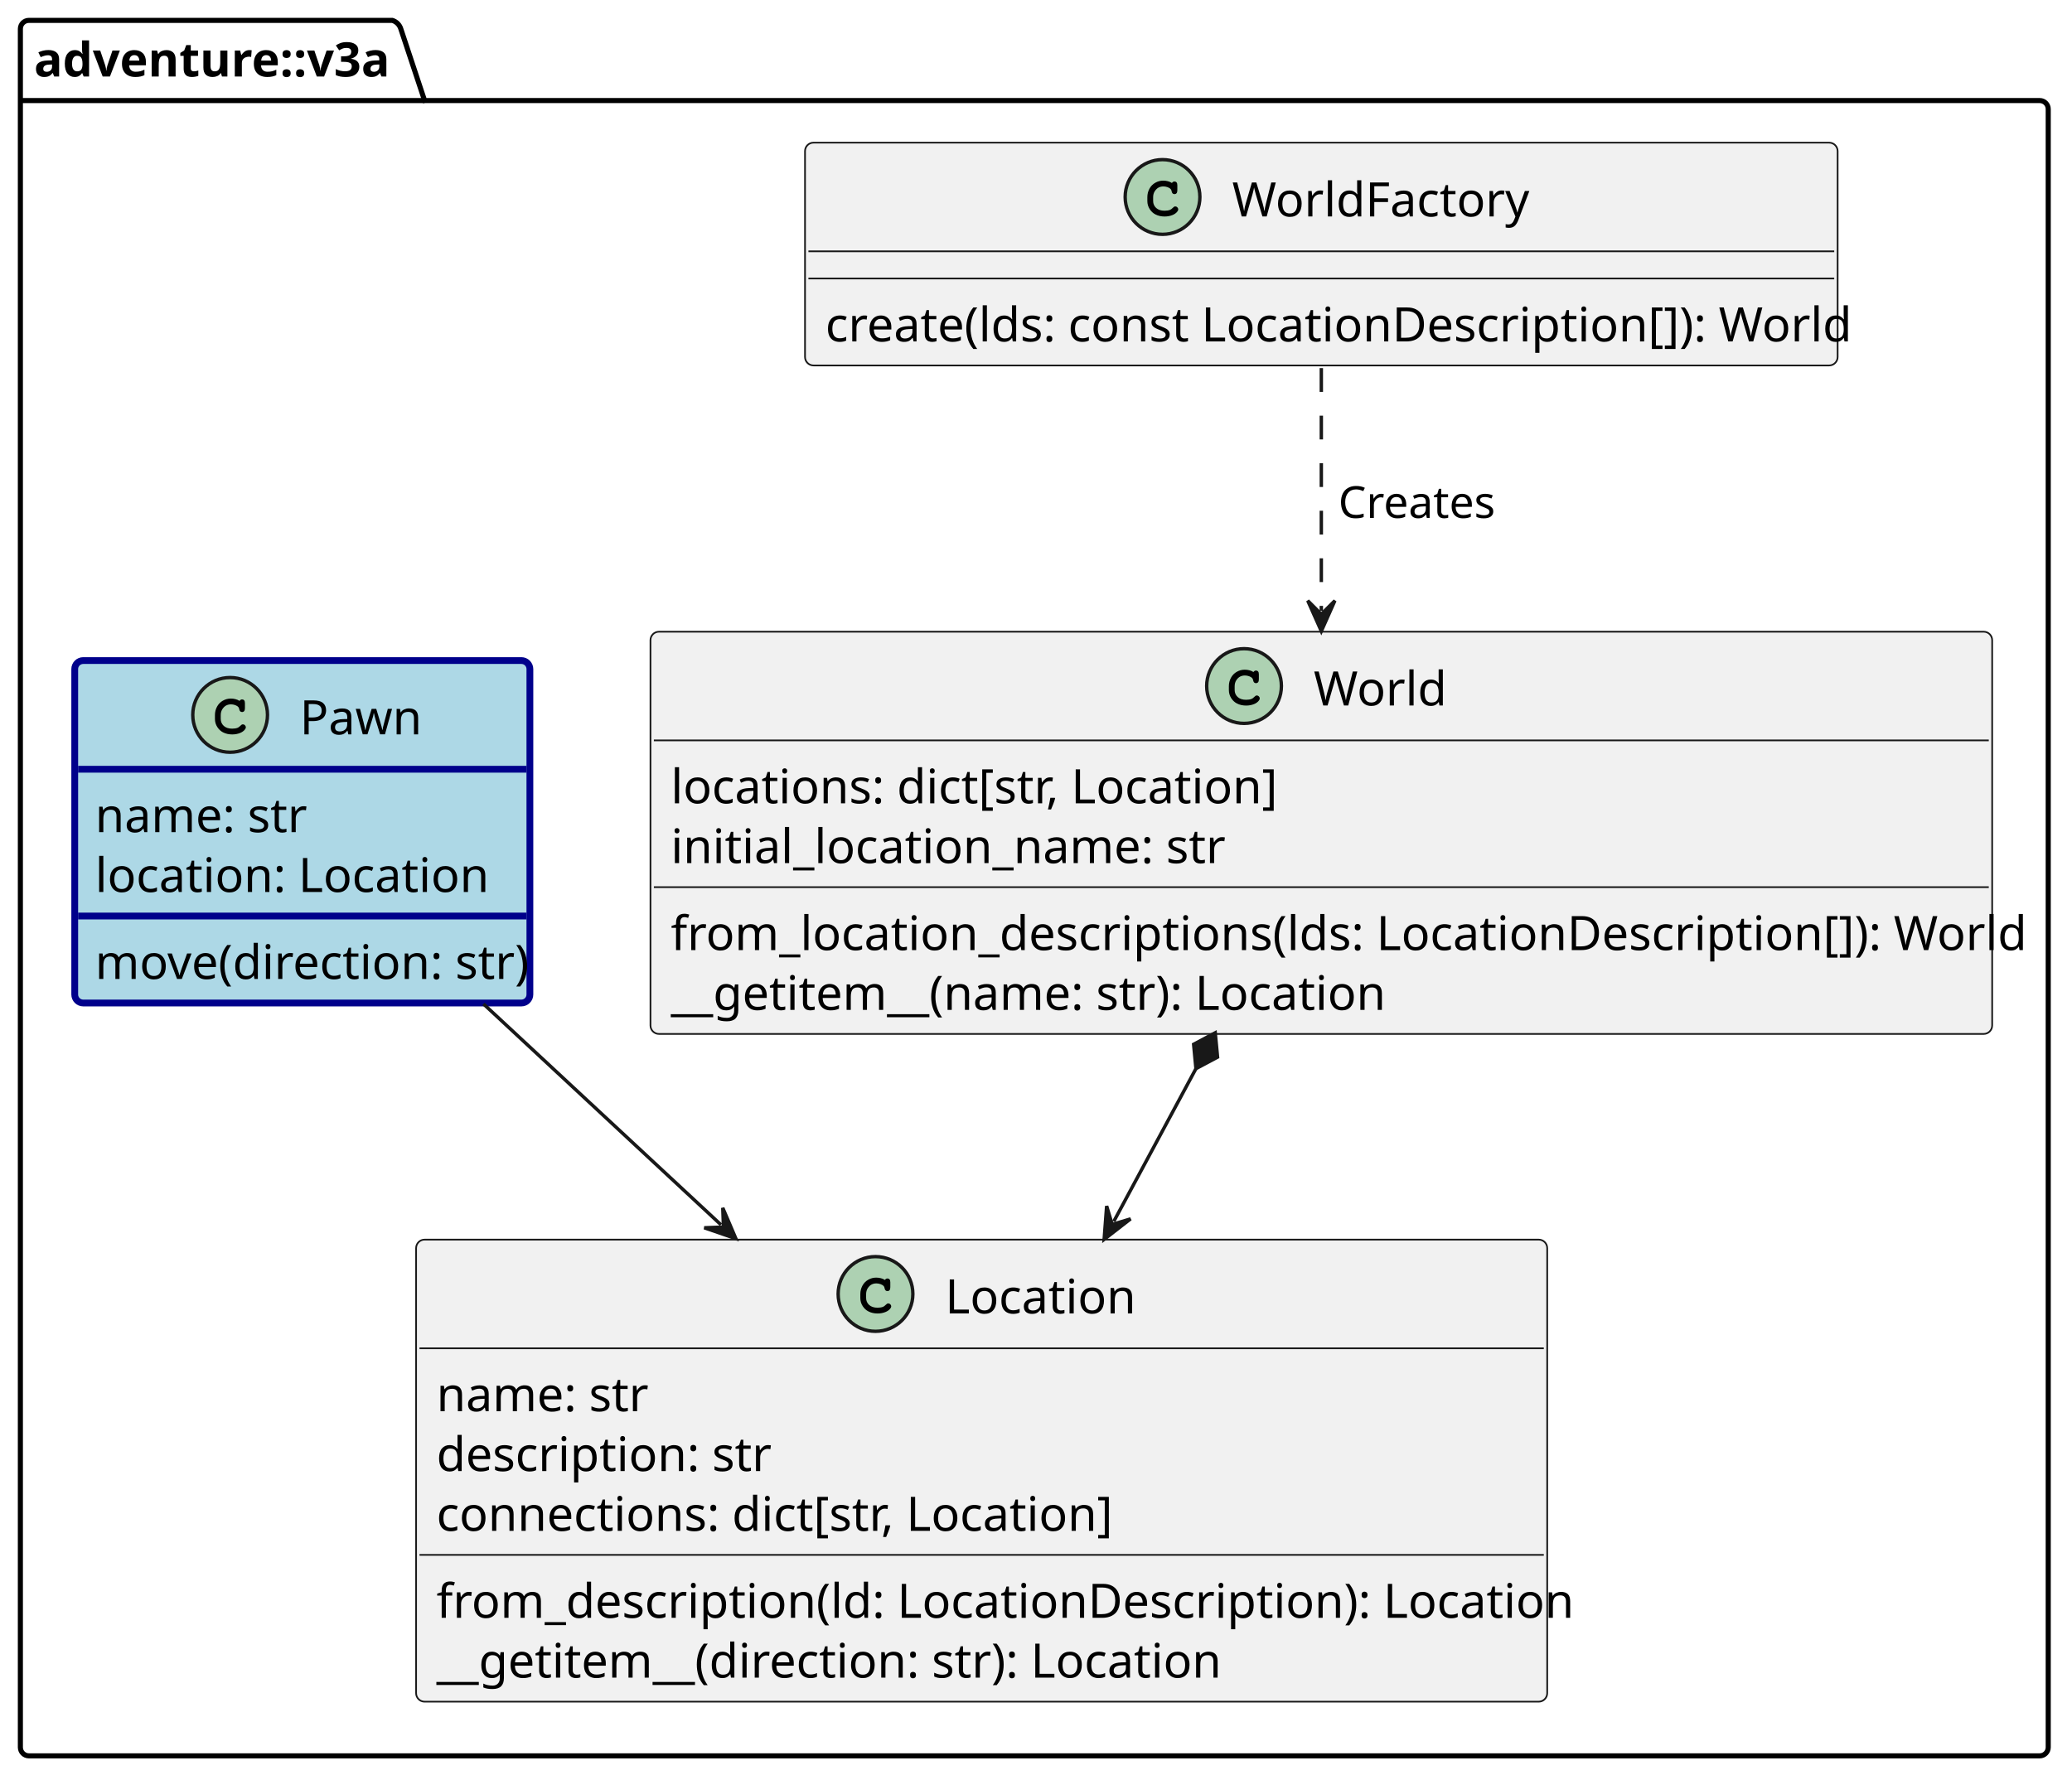
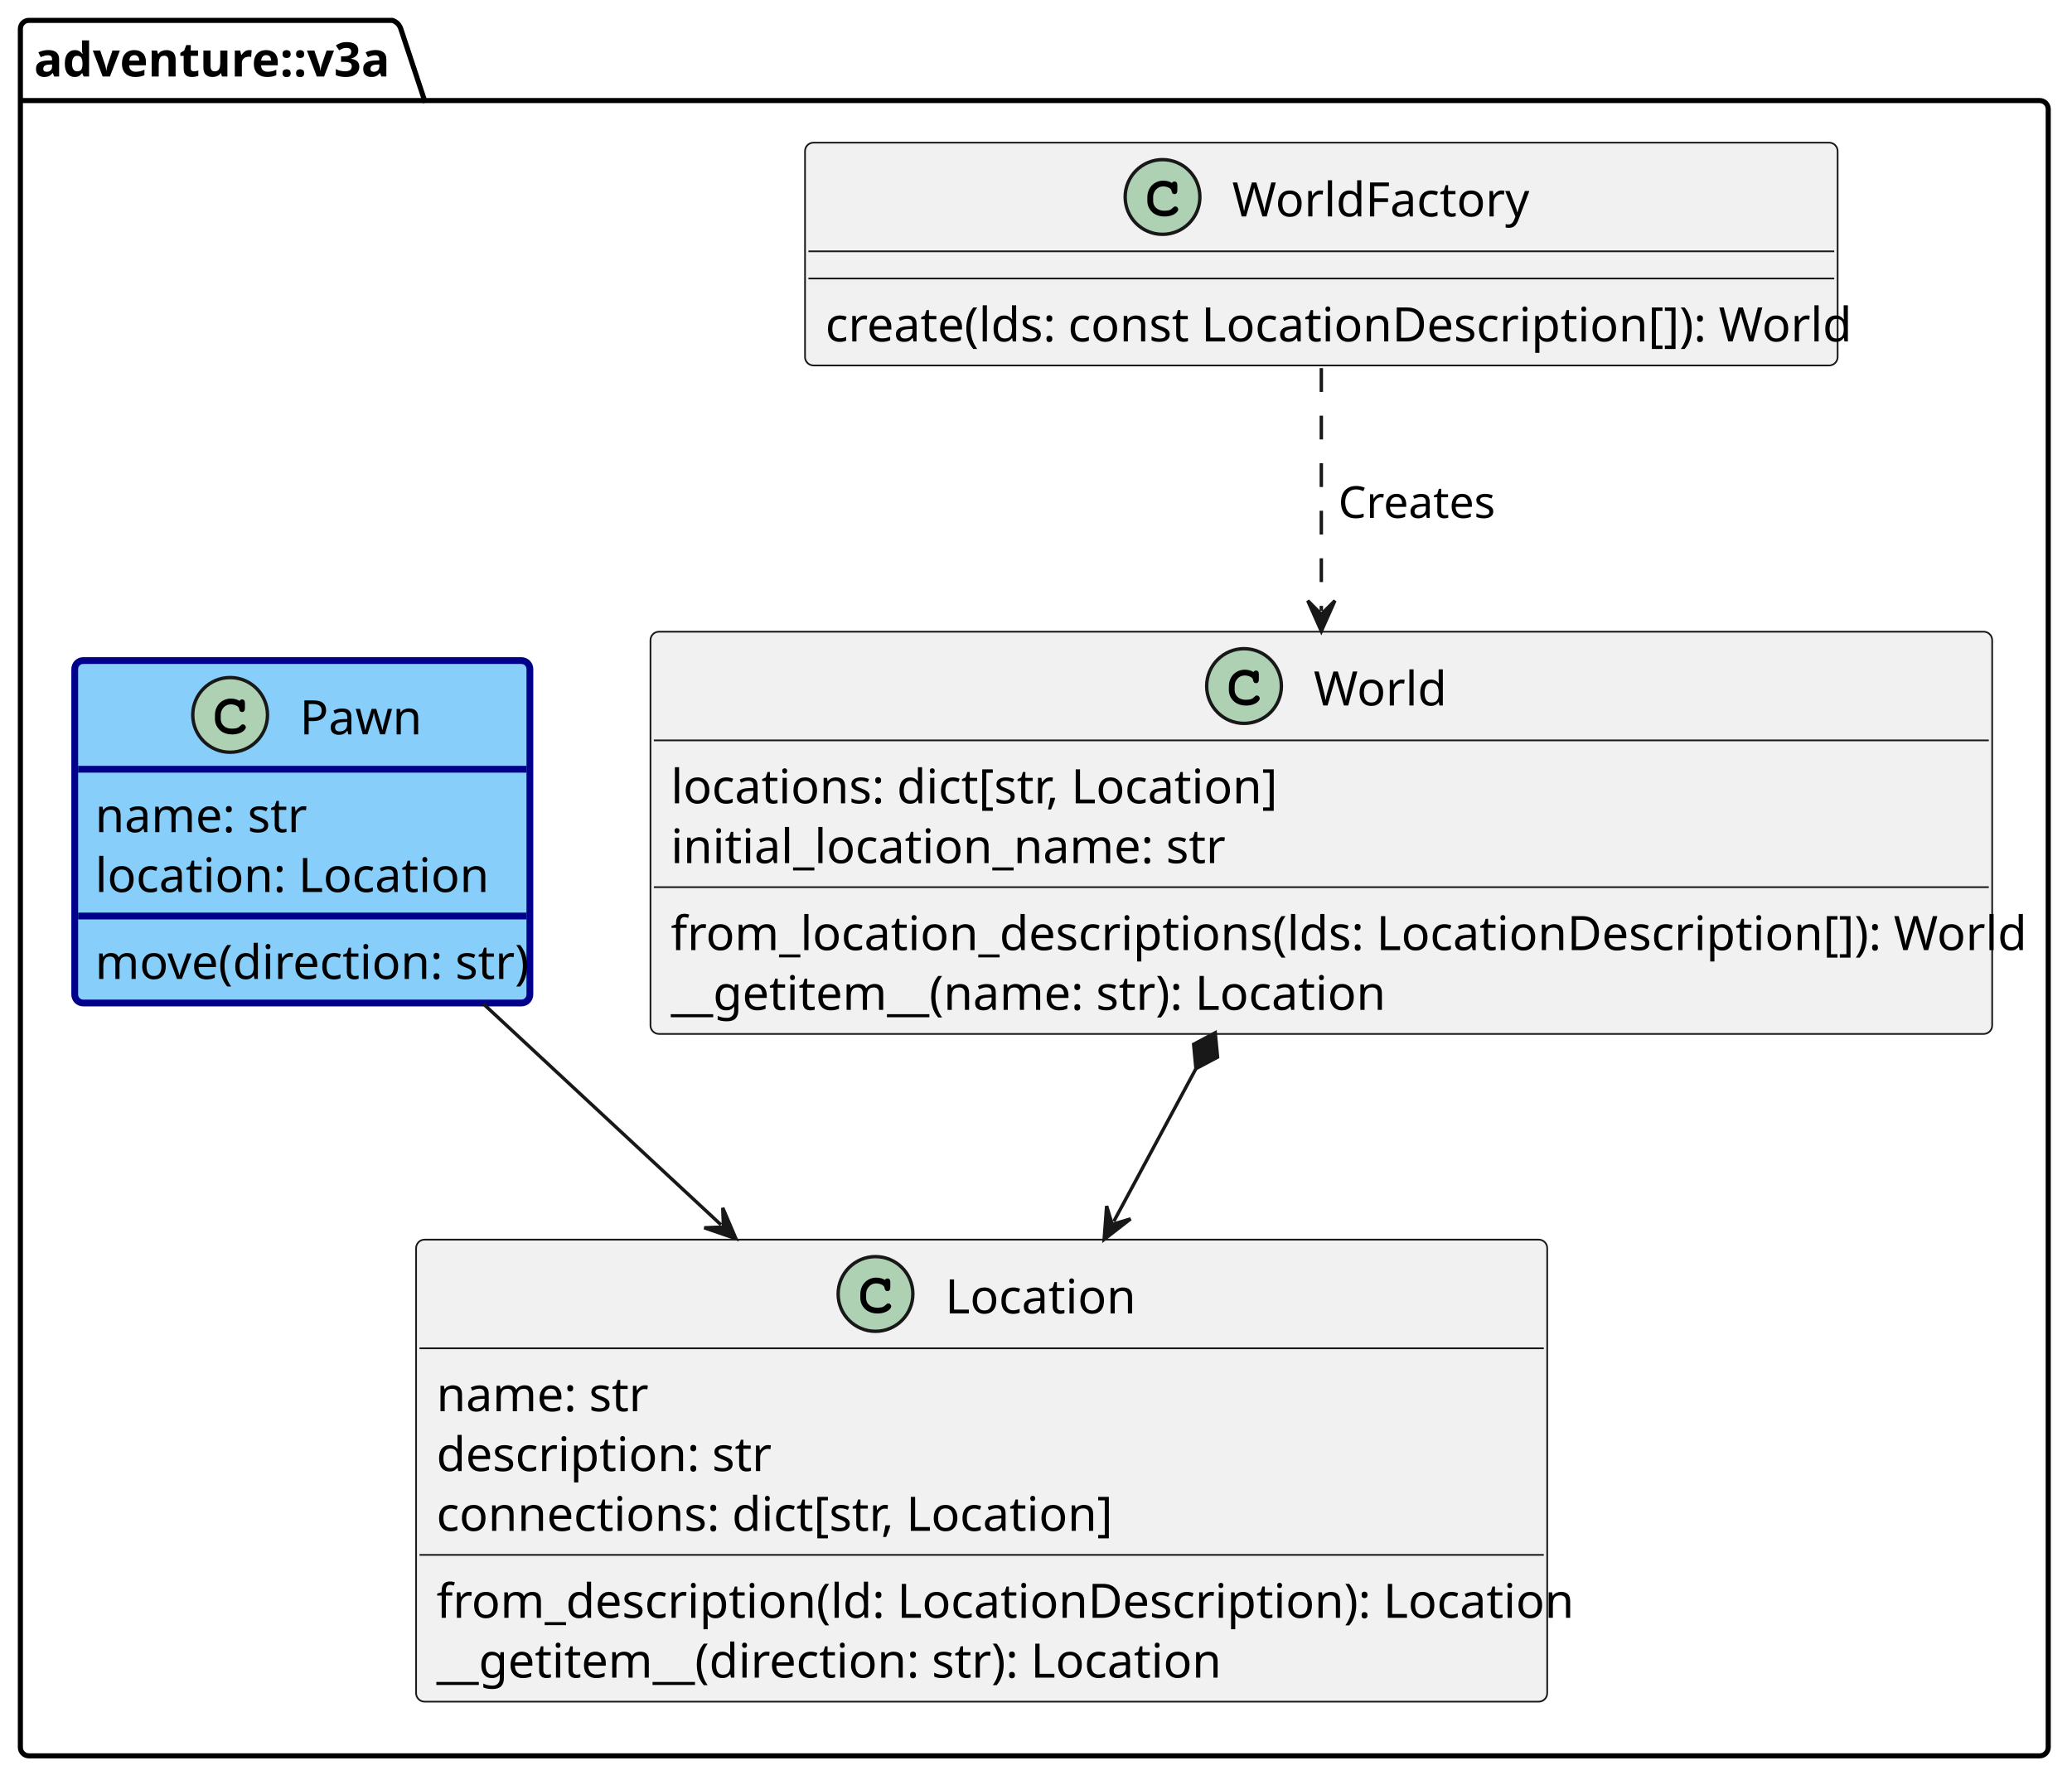
<svg xmlns="http://www.w3.org/2000/svg" contentStyleType="text/css" height="524px" preserveAspectRatio="none" style="width:610px;height:524px;background:#FFFFFF;" version="1.1" viewBox="0 0 610 524" width="610px" zoomAndPan="magnify">
  <defs />
  <g>
    <g id="cluster_adventure::v3a">
      <path d="M8.5,6 L115.5,6 A3.75,3.75 0 0 1 118,8.5 L125,29.609 L600.5,29.609 A2.5,2.5 0 0 1 603,32.109 L603,514.5 A2.5,2.5 0 0 1 600.5,517 L8.5,517 A2.5,2.5 0 0 1 6,514.5 L6,8.5 A2.5,2.5 0 0 1 8.5,6 " fill="none" style="stroke:#000000;stroke-width:1.5;" />
      <line style="stroke:#000000;stroke-width:1.5;" x1="6" x2="125" y1="29.609" y2="29.609" />
      <text fill="#000000" font-family="sans-serif" font-size="14" font-weight="bold" lengthAdjust="spacing" textLength="106" x="10" y="22.533">adventure::v3a</text>
    </g>
    <g id="elem_Location">
      <rect codeLine="3" fill="#F1F1F1" height="136.047" id="Location" rx="2.5" ry="2.5" style="stroke:#181818;stroke-width:0.5;" width="333" x="122.5" y="365" />
      <ellipse cx="257.75" cy="381" fill="#ADD1B2" rx="11" ry="11" style="stroke:#181818;stroke-width:1.0;" />
      <path d="M260.516,376.875 Q260.672,376.656 260.859,376.547 Q261.047,376.438 261.266,376.438 Q261.641,376.438 261.875,376.703 Q262.109,376.953 262.109,377.562 L262.109,379.016 Q262.109,379.625 261.875,379.891 Q261.641,380.156 261.266,380.156 Q260.922,380.156 260.719,379.953 Q260.516,379.766 260.406,379.25 Q260.359,378.891 260.172,378.703 Q259.844,378.328 259.234,378.109 Q258.625,377.891 258,377.891 Q257.234,377.891 256.594,378.219 Q255.969,378.547 255.469,379.297 Q254.984,380.047 254.984,381.078 L254.984,382.172 Q254.984,383.406 255.875,384.234 Q256.766,385.047 258.359,385.047 Q259.297,385.047 259.953,384.797 Q260.344,384.641 260.766,384.203 Q261.031,383.938 261.172,383.859 Q261.328,383.781 261.531,383.781 Q261.859,383.781 262.109,384.047 Q262.375,384.297 262.375,384.641 Q262.375,384.984 262.031,385.391 Q261.531,385.969 260.734,386.297 Q259.656,386.75 258.359,386.75 Q256.844,386.75 255.641,386.125 Q254.656,385.625 253.969,384.562 Q253.281,383.484 253.281,382.203 L253.281,381.047 Q253.281,379.719 253.891,378.578 Q254.516,377.422 255.609,376.812 Q256.703,376.188 257.938,376.188 Q258.672,376.188 259.312,376.359 Q259.969,376.516 260.516,376.875 Z " fill="#000000" />
      <text fill="#000000" font-family="sans-serif" font-size="14" lengthAdjust="spacing" textLength="54" x="278.25" y="386.728">Location</text>
      <line style="stroke:#181818;stroke-width:0.5;" x1="123.5" x2="454.5" y1="397" y2="397" />
      <text fill="#000000" font-family="sans-serif" font-size="14" lengthAdjust="spacing" textLength="59" x="128.5" y="415.533">name: str</text>
      <text fill="#000000" font-family="sans-serif" font-size="14" lengthAdjust="spacing" textLength="93" x="128.5" y="433.143">description: str</text>
      <text fill="#000000" font-family="sans-serif" font-size="14" lengthAdjust="spacing" textLength="192" x="128.5" y="450.752">connections: dict[str, Location]</text>
      <line style="stroke:#181818;stroke-width:0.5;" x1="123.5" x2="454.5" y1="457.828" y2="457.828" />
      <text fill="#000000" font-family="sans-serif" font-size="14" lengthAdjust="spacing" textLength="321" x="128.5" y="476.361">from_description(ld: LocationDescription): Location</text>
      <text fill="#000000" font-family="sans-serif" font-size="14" lengthAdjust="spacing" textLength="228" x="128.5" y="493.971">__getitem__(direction: str): Location</text>
    </g>
    <g id="elem_World">
      <rect codeLine="11" fill="#F1F1F1" height="118.438" id="World" rx="2.5" ry="2.5" style="stroke:#181818;stroke-width:0.5;" width="395" x="191.5" y="186" />
      <ellipse cx="366.25" cy="202" fill="#ADD1B2" rx="11" ry="11" style="stroke:#181818;stroke-width:1.0;" />
      <path d="M369.016,197.875 Q369.172,197.656 369.359,197.547 Q369.547,197.438 369.766,197.438 Q370.141,197.438 370.375,197.703 Q370.609,197.953 370.609,198.562 L370.609,200.016 Q370.609,200.625 370.375,200.891 Q370.141,201.156 369.766,201.156 Q369.422,201.156 369.219,200.953 Q369.016,200.766 368.906,200.25 Q368.859,199.891 368.672,199.703 Q368.344,199.328 367.734,199.109 Q367.125,198.891 366.5,198.891 Q365.734,198.891 365.094,199.219 Q364.469,199.547 363.969,200.297 Q363.484,201.047 363.484,202.078 L363.484,203.172 Q363.484,204.406 364.375,205.234 Q365.266,206.047 366.859,206.047 Q367.797,206.047 368.453,205.797 Q368.844,205.641 369.266,205.203 Q369.531,204.938 369.672,204.859 Q369.828,204.781 370.031,204.781 Q370.359,204.781 370.609,205.047 Q370.875,205.297 370.875,205.641 Q370.875,205.984 370.531,206.391 Q370.031,206.969 369.234,207.297 Q368.156,207.75 366.859,207.75 Q365.344,207.75 364.141,207.125 Q363.156,206.625 362.469,205.562 Q361.781,204.484 361.781,203.203 L361.781,202.047 Q361.781,200.719 362.391,199.578 Q363.016,198.422 364.109,197.812 Q365.203,197.188 366.438,197.188 Q367.172,197.188 367.812,197.359 Q368.469,197.516 369.016,197.875 Z " fill="#000000" />
      <text fill="#000000" font-family="sans-serif" font-size="14" lengthAdjust="spacing" textLength="37" x="386.75" y="207.728">World</text>
      <line style="stroke:#181818;stroke-width:0.5;" x1="192.5" x2="585.5" y1="218" y2="218" />
      <text fill="#000000" font-family="sans-serif" font-size="14" lengthAdjust="spacing" textLength="172" x="197.5" y="236.533">locations: dict[str, Location]</text>
      <text fill="#000000" font-family="sans-serif" font-size="14" lengthAdjust="spacing" textLength="156" x="197.5" y="254.143">initial_location_name: str</text>
      <line style="stroke:#181818;stroke-width:0.5;" x1="192.5" x2="585.5" y1="261.219" y2="261.219" />
      <text fill="#000000" font-family="sans-serif" font-size="14" lengthAdjust="spacing" textLength="383" x="197.5" y="279.752">from_location_descriptions(lds: LocationDescription[]): World</text>
      <text fill="#000000" font-family="sans-serif" font-size="14" lengthAdjust="spacing" textLength="209" x="197.5" y="297.361">__getitem__(name: str): Location</text>
    </g>
    <g id="elem_WorldFactory">
      <rect codeLine="18" fill="#F1F1F1" height="65.609" id="WorldFactory" rx="2.5" ry="2.5" style="stroke:#181818;stroke-width:0.5;" width="304" x="237" y="42" />
      <ellipse cx="342.25" cy="58" fill="#ADD1B2" rx="11" ry="11" style="stroke:#181818;stroke-width:1.0;" />
      <path d="M345.016,53.875 Q345.172,53.656 345.359,53.547 Q345.547,53.438 345.766,53.438 Q346.141,53.438 346.375,53.703 Q346.609,53.953 346.609,54.562 L346.609,56.016 Q346.609,56.625 346.375,56.891 Q346.141,57.156 345.766,57.156 Q345.422,57.156 345.219,56.953 Q345.016,56.766 344.906,56.25 Q344.859,55.891 344.672,55.703 Q344.344,55.328 343.734,55.109 Q343.125,54.891 342.5,54.891 Q341.734,54.891 341.094,55.219 Q340.469,55.547 339.969,56.297 Q339.484,57.047 339.484,58.078 L339.484,59.172 Q339.484,60.406 340.375,61.234 Q341.266,62.047 342.859,62.047 Q343.797,62.047 344.453,61.797 Q344.844,61.641 345.266,61.203 Q345.531,60.938 345.672,60.859 Q345.828,60.781 346.031,60.781 Q346.359,60.781 346.609,61.047 Q346.875,61.297 346.875,61.641 Q346.875,61.984 346.531,62.391 Q346.031,62.969 345.234,63.297 Q344.156,63.75 342.859,63.75 Q341.344,63.75 340.141,63.125 Q339.156,62.625 338.469,61.562 Q337.781,60.484 337.781,59.203 L337.781,58.047 Q337.781,56.719 338.391,55.578 Q339.016,54.422 340.109,53.812 Q341.203,53.188 342.438,53.188 Q343.172,53.188 343.812,53.359 Q344.469,53.516 345.016,53.875 Z " fill="#000000" />
      <text fill="#000000" font-family="sans-serif" font-size="14" lengthAdjust="spacing" textLength="85" x="362.75" y="63.728">WorldFactory</text>
      <line style="stroke:#181818;stroke-width:0.5;" x1="238" x2="540" y1="74" y2="74" />
      <line style="stroke:#181818;stroke-width:0.5;" x1="238" x2="540" y1="82" y2="82" />
      <text fill="#000000" font-family="sans-serif" font-size="14" lengthAdjust="spacing" textLength="292" x="243" y="100.533">create(lds: const LocationDescription[]): World</text>
    </g>
    <g id="elem_Pawn">
-       <rect codeLine="22" fill="#ADD8E6" height="100.828" id="Pawn" rx="2.5" ry="2.5" style="stroke:#00008B;stroke-width:2.0;" width="134" x="22" y="194.5" />
+       <rect codeLine="22" fill="#87CEFA" height="100.828" id="Pawn" rx="2.5" ry="2.5" style="stroke:#00008B;stroke-width:2.0;" width="134" x="22" y="194.5" />
      <ellipse cx="67.75" cy="210.5" fill="#ADD1B2" rx="11" ry="11" style="stroke:#181818;stroke-width:1.0;" />
      <path d="M70.516,206.375 Q70.672,206.156 70.859,206.047 Q71.047,205.938 71.266,205.938 Q71.641,205.938 71.875,206.203 Q72.109,206.453 72.109,207.062 L72.109,208.516 Q72.109,209.125 71.875,209.391 Q71.641,209.656 71.266,209.656 Q70.922,209.656 70.719,209.453 Q70.516,209.266 70.406,208.75 Q70.359,208.391 70.172,208.203 Q69.844,207.828 69.234,207.609 Q68.625,207.391 68,207.391 Q67.234,207.391 66.594,207.719 Q65.969,208.047 65.469,208.797 Q64.984,209.547 64.984,210.578 L64.984,211.672 Q64.984,212.906 65.875,213.734 Q66.766,214.547 68.359,214.547 Q69.297,214.547 69.953,214.297 Q70.344,214.141 70.766,213.703 Q71.031,213.438 71.172,213.359 Q71.328,213.281 71.531,213.281 Q71.859,213.281 72.109,213.547 Q72.375,213.797 72.375,214.141 Q72.375,214.484 72.031,214.891 Q71.531,215.469 70.734,215.797 Q69.656,216.25 68.359,216.25 Q66.844,216.25 65.641,215.625 Q64.656,215.125 63.969,214.062 Q63.281,212.984 63.281,211.703 L63.281,210.547 Q63.281,209.219 63.891,208.078 Q64.516,206.922 65.609,206.312 Q66.703,205.688 67.938,205.688 Q68.672,205.688 69.312,205.859 Q69.969,206.016 70.516,206.375 Z " fill="#000000" />
      <text fill="#000000" font-family="sans-serif" font-size="14" lengthAdjust="spacing" textLength="34" x="88.25" y="216.228">Pawn</text>
      <line style="stroke:#00008B;stroke-width:2.0;" x1="23" x2="155" y1="226.5" y2="226.5" />
      <text fill="#000000" font-family="sans-serif" font-size="14" lengthAdjust="spacing" textLength="59" x="28" y="245.033">name: str</text>
      <text fill="#000000" font-family="sans-serif" font-size="14" lengthAdjust="spacing" textLength="111" x="28" y="262.643">location: Location</text>
      <line style="stroke:#00008B;stroke-width:2.0;" x1="23" x2="155" y1="269.719" y2="269.719" />
      <text fill="#000000" font-family="sans-serif" font-size="14" lengthAdjust="spacing" textLength="122" x="28" y="288.252">move(direction: str)</text>
    </g>
    <g id="link_World_Location">
      <path codeLine="28" d="M352.088,314.659 C341.718,333.95 338.6,339.735 327.9,359.645 " fill="none" id="World-Location" style="stroke:#181818;stroke-width:1.0;" />
      <polygon fill="#181818" points="357.77,304.09,351.406,307.481,352.088,314.659,358.452,311.269,357.77,304.09" style="stroke:#181818;stroke-width:1.0;" />
      <polygon fill="#181818" points="325.06,364.93,332.844,358.896,327.427,360.526,325.797,355.109,325.06,364.93" style="stroke:#181818;stroke-width:1.0;" />
    </g>
    <g id="link_WorldFactory_World">
      <path codeLine="29" d="M389,108.39 C389,130.32 389,153.92 389,179.86 " fill="none" id="WorldFactory-to-World" style="stroke:#181818;stroke-width:1.0;stroke-dasharray:7.0,7.0;" />
      <polygon fill="#181818" points="389,185.86,393,176.86,389,180.86,385,176.86,389,185.86" style="stroke:#181818;stroke-width:1.0;" />
      <text fill="#000000" font-family="sans-serif" font-size="13" lengthAdjust="spacing" textLength="45" x="394" y="152.495">Creates</text>
    </g>
    <g id="link_Pawn_Location">
      <path codeLine="30" d="M142.33,295.6 C165.13,316.8 187.706,337.794 212.256,360.624 " fill="none" id="Pawn-to-Location" style="stroke:#181818;stroke-width:1.0;" />
      <polygon fill="#181818" points="216.65,364.71,212.783,355.652,212.988,361.305,207.335,361.51,216.65,364.71" style="stroke:#181818;stroke-width:1.0;" />
    </g>
  </g>
</svg>
